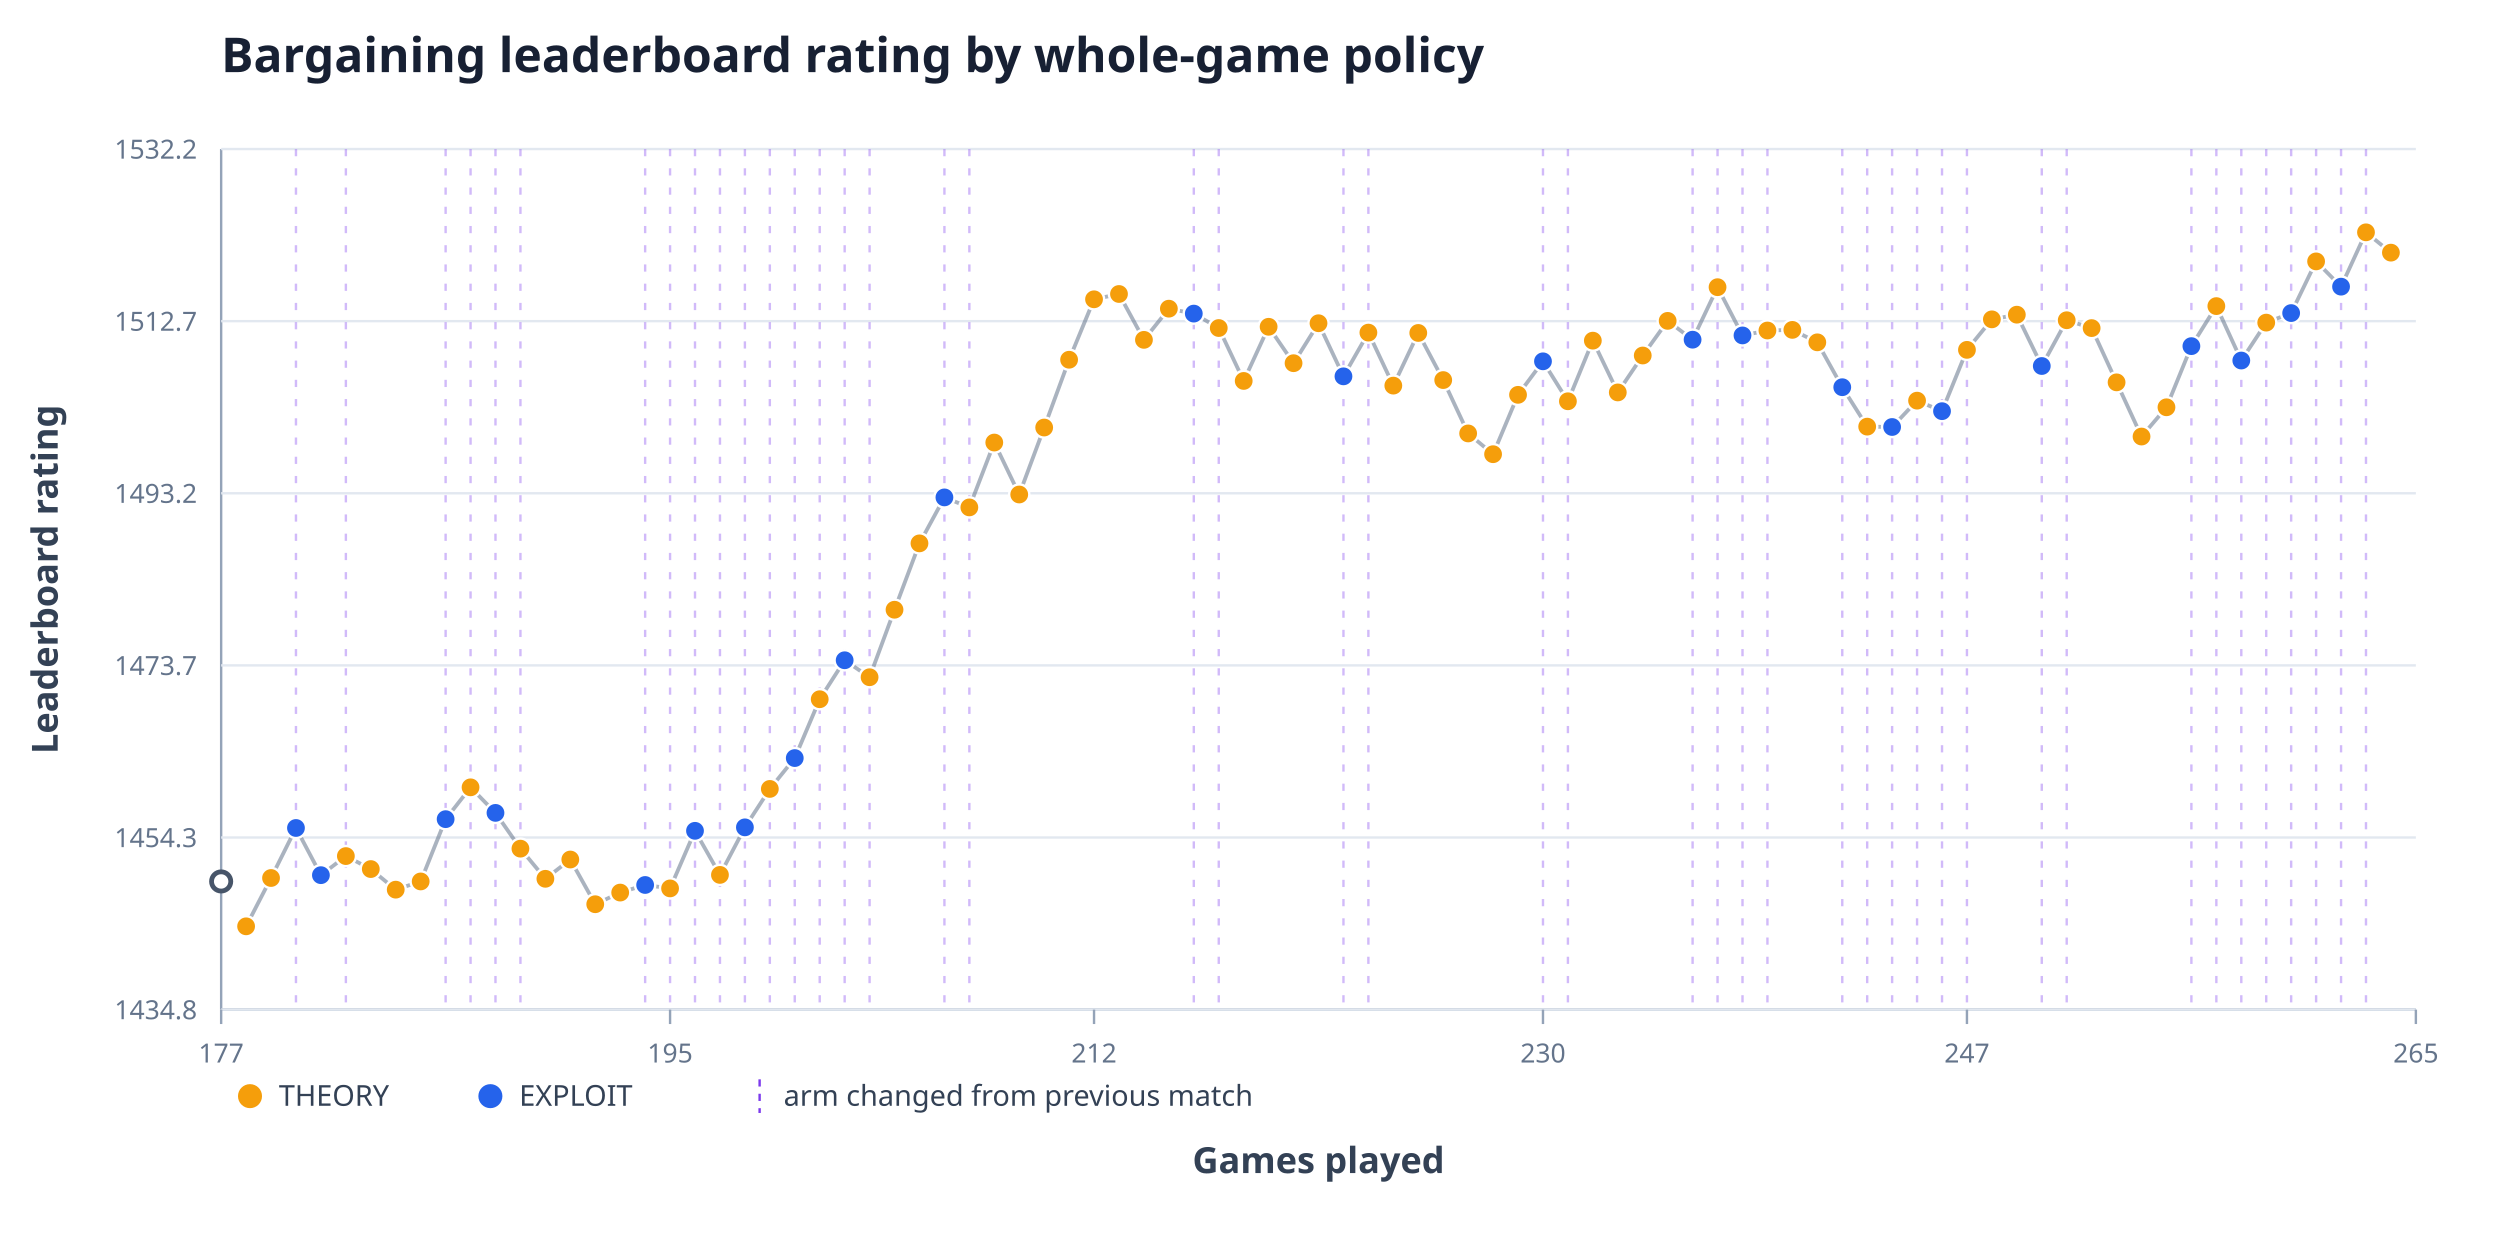
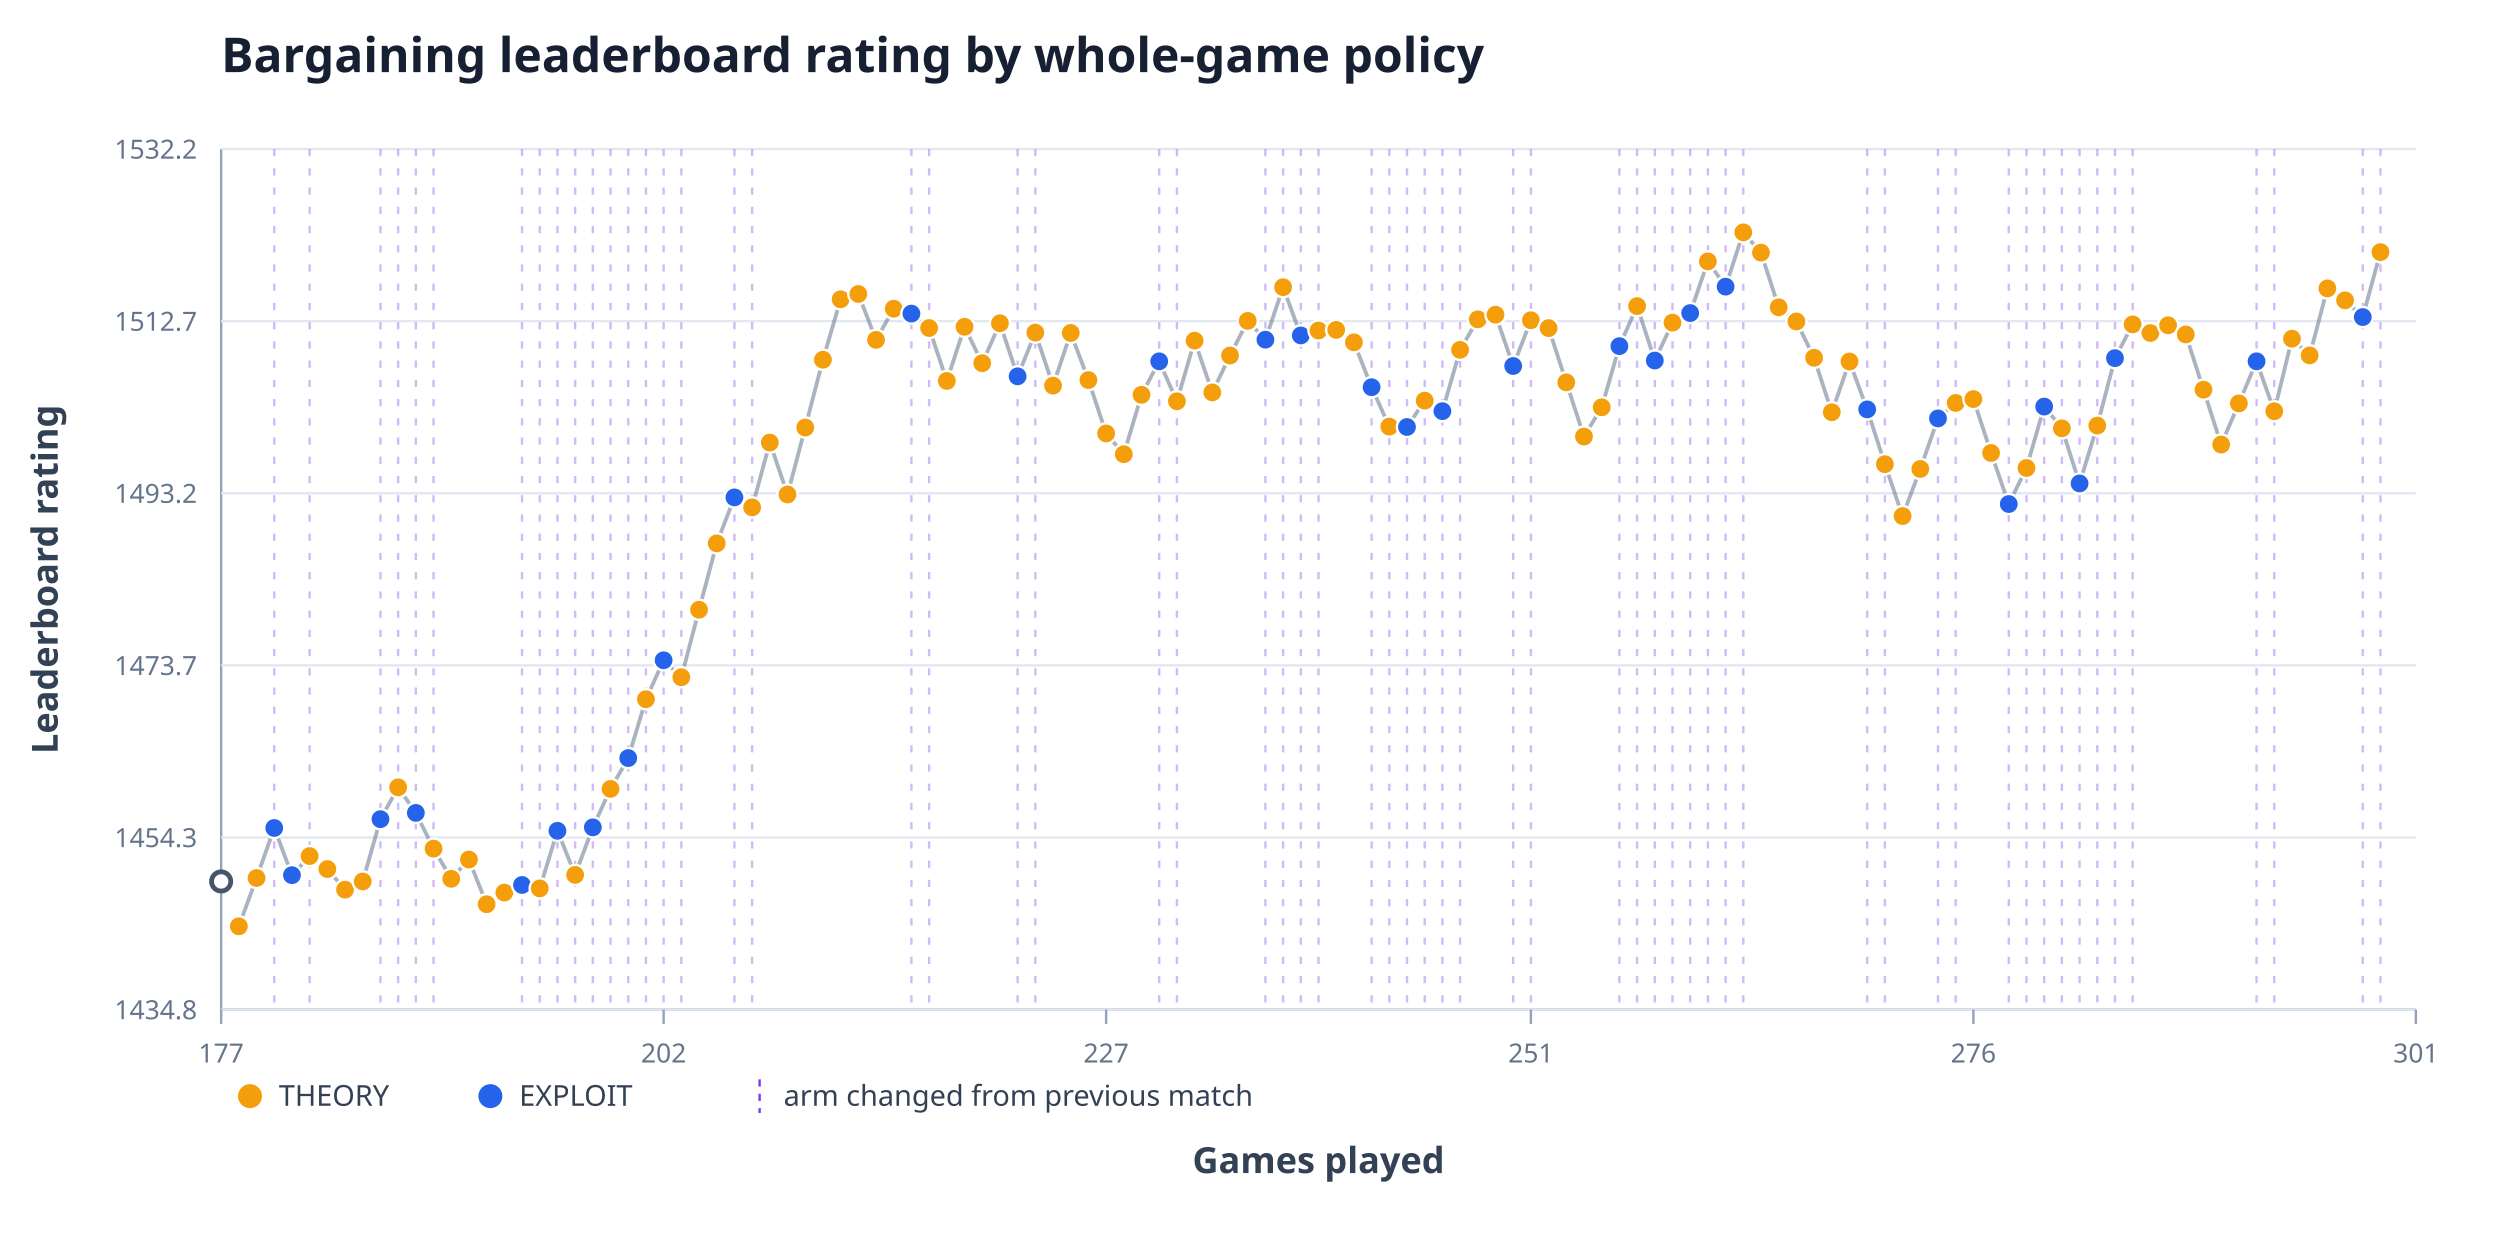
<svg xmlns="http://www.w3.org/2000/svg" width="1040" height="520" viewBox="0 0 1040 520" role="img">
  <rect width="1040" height="520" fill="white" />
  <text x="92.0" y="30" font-family="system-ui,sans-serif" font-size="20" font-weight="700" fill="#172033">Bargaining leaderboard rating by whole-game policy</text>
  <line x1="92.0" y1="420.0" x2="1005.0" y2="420.0" stroke="#94a3b8" />
  <line x1="92.0" y1="62.0" x2="92.0" y2="420.0" stroke="#94a3b8" />
  <text x="548.5" y="488" text-anchor="middle" font-family="system-ui,sans-serif" font-size="15" font-weight="650" fill="#334155">Games played</text>
  <text x="24" y="241.0" transform="rotate(-90 24 241.0)" text-anchor="middle" font-family="system-ui,sans-serif" font-size="15" font-weight="650" fill="#334155">Leaderboard rating</text>
  <line x1="92.0" y1="420.00" x2="1005.0" y2="420.00" stroke="#e2e8f0" />
  <text x="82.0" y="424.00" text-anchor="end" font-family="system-ui,sans-serif" font-size="11" fill="#64748b">1434.8</text>
  <line x1="92.0" y1="348.40" x2="1005.0" y2="348.40" stroke="#e2e8f0" />
  <text x="82.0" y="352.40" text-anchor="end" font-family="system-ui,sans-serif" font-size="11" fill="#64748b">1454.3</text>
  <line x1="92.0" y1="276.80" x2="1005.0" y2="276.80" stroke="#e2e8f0" />
  <text x="82.0" y="280.80" text-anchor="end" font-family="system-ui,sans-serif" font-size="11" fill="#64748b">1473.7</text>
  <line x1="92.0" y1="205.20" x2="1005.0" y2="205.20" stroke="#e2e8f0" />
  <text x="82.0" y="209.20" text-anchor="end" font-family="system-ui,sans-serif" font-size="11" fill="#64748b">1493.2</text>
  <line x1="92.0" y1="133.60" x2="1005.0" y2="133.60" stroke="#e2e8f0" />
  <text x="82.0" y="137.60" text-anchor="end" font-family="system-ui,sans-serif" font-size="11" fill="#64748b">1512.7</text>
  <line x1="92.0" y1="62.00" x2="1005.0" y2="62.00" stroke="#e2e8f0" />
  <text x="82.0" y="66.00" text-anchor="end" font-family="system-ui,sans-serif" font-size="11" fill="#64748b">1532.2</text>
  <line x1="92.00" y1="420.0" x2="92.00" y2="426.0" stroke="#94a3b8" />
  <text x="92.00" y="442.0" text-anchor="middle" font-family="system-ui,sans-serif" font-size="11" fill="#64748b">177</text>
-   <line x1="278.75" y1="420.0" x2="278.75" y2="426.0" stroke="#94a3b8" />
-   <text x="278.75" y="442.0" text-anchor="middle" font-family="system-ui,sans-serif" font-size="11" fill="#64748b">195</text>
-   <line x1="455.12" y1="420.0" x2="455.12" y2="426.0" stroke="#94a3b8" />
-   <text x="455.12" y="442.0" text-anchor="middle" font-family="system-ui,sans-serif" font-size="11" fill="#64748b">212</text>
-   <line x1="641.88" y1="420.0" x2="641.88" y2="426.0" stroke="#94a3b8" />
-   <text x="641.88" y="442.0" text-anchor="middle" font-family="system-ui,sans-serif" font-size="11" fill="#64748b">230</text>
-   <line x1="818.25" y1="420.0" x2="818.25" y2="426.0" stroke="#94a3b8" />
-   <text x="818.25" y="442.0" text-anchor="middle" font-family="system-ui,sans-serif" font-size="11" fill="#64748b">247</text>
+   <line x1="276.07" y1="420.0" x2="276.07" y2="426.0" stroke="#94a3b8" />
+   <text x="276.07" y="442.0" text-anchor="middle" font-family="system-ui,sans-serif" font-size="11" fill="#64748b">202</text>
+   <line x1="460.15" y1="420.0" x2="460.15" y2="426.0" stroke="#94a3b8" />
+   <text x="460.15" y="442.0" text-anchor="middle" font-family="system-ui,sans-serif" font-size="11" fill="#64748b">227</text>
+   <line x1="636.85" y1="420.0" x2="636.85" y2="426.0" stroke="#94a3b8" />
+   <text x="636.85" y="442.0" text-anchor="middle" font-family="system-ui,sans-serif" font-size="11" fill="#64748b">251</text>
+   <line x1="820.93" y1="420.0" x2="820.93" y2="426.0" stroke="#94a3b8" />
+   <text x="820.93" y="442.0" text-anchor="middle" font-family="system-ui,sans-serif" font-size="11" fill="#64748b">276</text>
  <line x1="1005.00" y1="420.0" x2="1005.00" y2="426.0" stroke="#94a3b8" />
-   <text x="1005.00" y="442.0" text-anchor="middle" font-family="system-ui,sans-serif" font-size="11" fill="#64748b">265</text>
+   <text x="1005.00" y="442.0" text-anchor="middle" font-family="system-ui,sans-serif" font-size="11" fill="#64748b">301</text>
  <circle cx="92.00" cy="366.68" r="4" fill="white" stroke="#475569" stroke-width="2" />
-   <polyline points="102.38,385.35 112.75,365.25 123.12,344.44 133.50,364.07 143.88,356.13 154.25,361.53 164.62,370.10 175.00,366.68 185.38,340.77 195.75,327.53 206.12,338.16 216.50,353.04 226.88,365.58 237.25,357.56 247.62,376.16 258.00,371.31 268.38,368.15 278.75,369.58 289.12,345.62 299.50,363.96 309.88,344.18 320.25,328.19 330.62,315.36 341.00,290.88 351.38,274.67 361.75,281.73 372.12,253.65 382.50,226.04 392.88,206.92 403.25,211.08 413.62,184.10 424.00,205.71 434.38,177.85 444.75,149.65 455.12,124.51 465.50,122.30 475.88,141.38 486.25,128.41 496.62,130.46 507.00,136.46 517.38,158.47 527.75,135.94 538.12,151.09 548.50,134.47 558.88,156.56 569.25,138.37 579.62,160.42 590.00,138.51 600.38,158.11 610.75,180.31 621.12,188.95 631.50,164.25 641.88,150.31 652.25,166.93 662.62,141.71 673.00,163.25 683.38,147.89 693.75,133.48 704.12,141.31 714.50,119.47 724.88,139.54 735.25,137.49 745.62,137.23 756.00,142.41 766.38,161.08 776.75,177.48 787.12,177.63 797.50,166.67 807.88,171.05 818.25,145.54 828.62,132.85 839.00,130.91 849.38,152.26 859.75,133.22 870.12,136.49 880.50,159.06 890.88,181.60 901.25,169.43 911.62,143.99 922.00,127.34 932.38,149.98 942.75,134.21 953.12,130.24 963.50,108.74 973.88,119.25 984.25,96.65 994.62,105.10" fill="none" stroke="#64748b" stroke-width="1.6" opacity="0.55" />
-   <circle cx="102.38" cy="385.35" r="4.2" fill="#f59e0b" stroke="white" stroke-width="1" />
-   <circle cx="112.75" cy="365.25" r="4.2" fill="#f59e0b" stroke="white" stroke-width="1" />
-   <line x1="123.12" y1="62.0" x2="123.12" y2="420.0" stroke="#7c3aed" stroke-width="1" stroke-dasharray="3,5" opacity="0.35" />
-   <circle cx="123.12" cy="344.44" r="4.2" fill="#2563eb" stroke="white" stroke-width="1" />
-   <circle cx="133.50" cy="364.07" r="4.2" fill="#2563eb" stroke="white" stroke-width="1" />
-   <line x1="143.88" y1="62.0" x2="143.88" y2="420.0" stroke="#7c3aed" stroke-width="1" stroke-dasharray="3,5" opacity="0.35" />
-   <circle cx="143.88" cy="356.13" r="4.2" fill="#f59e0b" stroke="white" stroke-width="1" />
-   <circle cx="154.25" cy="361.53" r="4.2" fill="#f59e0b" stroke="white" stroke-width="1" />
-   <circle cx="164.62" cy="370.10" r="4.2" fill="#f59e0b" stroke="white" stroke-width="1" />
-   <circle cx="175.00" cy="366.68" r="4.2" fill="#f59e0b" stroke="white" stroke-width="1" />
-   <line x1="185.38" y1="62.0" x2="185.38" y2="420.0" stroke="#7c3aed" stroke-width="1" stroke-dasharray="3,5" opacity="0.35" />
-   <circle cx="185.38" cy="340.77" r="4.2" fill="#2563eb" stroke="white" stroke-width="1" />
-   <line x1="195.75" y1="62.0" x2="195.75" y2="420.0" stroke="#7c3aed" stroke-width="1" stroke-dasharray="3,5" opacity="0.35" />
-   <circle cx="195.75" cy="327.53" r="4.2" fill="#f59e0b" stroke="white" stroke-width="1" />
-   <line x1="206.12" y1="62.0" x2="206.12" y2="420.0" stroke="#7c3aed" stroke-width="1" stroke-dasharray="3,5" opacity="0.35" />
-   <circle cx="206.12" cy="338.16" r="4.2" fill="#2563eb" stroke="white" stroke-width="1" />
-   <line x1="216.50" y1="62.0" x2="216.50" y2="420.0" stroke="#7c3aed" stroke-width="1" stroke-dasharray="3,5" opacity="0.35" />
-   <circle cx="216.50" cy="353.04" r="4.2" fill="#f59e0b" stroke="white" stroke-width="1" />
-   <circle cx="226.88" cy="365.58" r="4.2" fill="#f59e0b" stroke="white" stroke-width="1" />
-   <circle cx="237.25" cy="357.56" r="4.2" fill="#f59e0b" stroke="white" stroke-width="1" />
-   <circle cx="247.62" cy="376.16" r="4.2" fill="#f59e0b" stroke="white" stroke-width="1" />
-   <circle cx="258.00" cy="371.31" r="4.2" fill="#f59e0b" stroke="white" stroke-width="1" />
-   <line x1="268.38" y1="62.0" x2="268.38" y2="420.0" stroke="#7c3aed" stroke-width="1" stroke-dasharray="3,5" opacity="0.35" />
-   <circle cx="268.38" cy="368.15" r="4.2" fill="#2563eb" stroke="white" stroke-width="1" />
-   <line x1="278.75" y1="62.0" x2="278.75" y2="420.0" stroke="#7c3aed" stroke-width="1" stroke-dasharray="3,5" opacity="0.35" />
-   <circle cx="278.75" cy="369.58" r="4.2" fill="#f59e0b" stroke="white" stroke-width="1" />
-   <line x1="289.12" y1="62.0" x2="289.12" y2="420.0" stroke="#7c3aed" stroke-width="1" stroke-dasharray="3,5" opacity="0.35" />
-   <circle cx="289.12" cy="345.62" r="4.2" fill="#2563eb" stroke="white" stroke-width="1" />
-   <line x1="299.50" y1="62.0" x2="299.50" y2="420.0" stroke="#7c3aed" stroke-width="1" stroke-dasharray="3,5" opacity="0.35" />
-   <circle cx="299.50" cy="363.96" r="4.2" fill="#f59e0b" stroke="white" stroke-width="1" />
-   <line x1="309.88" y1="62.0" x2="309.88" y2="420.0" stroke="#7c3aed" stroke-width="1" stroke-dasharray="3,5" opacity="0.35" />
-   <circle cx="309.88" cy="344.18" r="4.2" fill="#2563eb" stroke="white" stroke-width="1" />
-   <line x1="320.25" y1="62.0" x2="320.25" y2="420.0" stroke="#7c3aed" stroke-width="1" stroke-dasharray="3,5" opacity="0.35" />
-   <circle cx="320.25" cy="328.19" r="4.2" fill="#f59e0b" stroke="white" stroke-width="1" />
-   <line x1="330.62" y1="62.0" x2="330.62" y2="420.0" stroke="#7c3aed" stroke-width="1" stroke-dasharray="3,5" opacity="0.35" />
-   <circle cx="330.62" cy="315.36" r="4.2" fill="#2563eb" stroke="white" stroke-width="1" />
-   <line x1="341.00" y1="62.0" x2="341.00" y2="420.0" stroke="#7c3aed" stroke-width="1" stroke-dasharray="3,5" opacity="0.35" />
-   <circle cx="341.00" cy="290.88" r="4.2" fill="#f59e0b" stroke="white" stroke-width="1" />
-   <line x1="351.38" y1="62.0" x2="351.38" y2="420.0" stroke="#7c3aed" stroke-width="1" stroke-dasharray="3,5" opacity="0.35" />
-   <circle cx="351.38" cy="274.67" r="4.2" fill="#2563eb" stroke="white" stroke-width="1" />
-   <line x1="361.75" y1="62.0" x2="361.75" y2="420.0" stroke="#7c3aed" stroke-width="1" stroke-dasharray="3,5" opacity="0.35" />
-   <circle cx="361.75" cy="281.73" r="4.2" fill="#f59e0b" stroke="white" stroke-width="1" />
-   <circle cx="372.12" cy="253.65" r="4.2" fill="#f59e0b" stroke="white" stroke-width="1" />
-   <circle cx="382.50" cy="226.04" r="4.2" fill="#f59e0b" stroke="white" stroke-width="1" />
-   <line x1="392.88" y1="62.0" x2="392.88" y2="420.0" stroke="#7c3aed" stroke-width="1" stroke-dasharray="3,5" opacity="0.35" />
-   <circle cx="392.88" cy="206.92" r="4.2" fill="#2563eb" stroke="white" stroke-width="1" />
-   <line x1="403.25" y1="62.0" x2="403.25" y2="420.0" stroke="#7c3aed" stroke-width="1" stroke-dasharray="3,5" opacity="0.35" />
-   <circle cx="403.25" cy="211.08" r="4.2" fill="#f59e0b" stroke="white" stroke-width="1" />
-   <circle cx="413.62" cy="184.10" r="4.2" fill="#f59e0b" stroke="white" stroke-width="1" />
-   <circle cx="424.00" cy="205.71" r="4.2" fill="#f59e0b" stroke="white" stroke-width="1" />
-   <circle cx="434.38" cy="177.85" r="4.2" fill="#f59e0b" stroke="white" stroke-width="1" />
-   <circle cx="444.75" cy="149.65" r="4.2" fill="#f59e0b" stroke="white" stroke-width="1" />
-   <circle cx="455.12" cy="124.51" r="4.2" fill="#f59e0b" stroke="white" stroke-width="1" />
-   <circle cx="465.50" cy="122.30" r="4.2" fill="#f59e0b" stroke="white" stroke-width="1" />
-   <circle cx="475.88" cy="141.38" r="4.2" fill="#f59e0b" stroke="white" stroke-width="1" />
-   <circle cx="486.25" cy="128.41" r="4.2" fill="#f59e0b" stroke="white" stroke-width="1" />
-   <line x1="496.62" y1="62.0" x2="496.62" y2="420.0" stroke="#7c3aed" stroke-width="1" stroke-dasharray="3,5" opacity="0.35" />
-   <circle cx="496.62" cy="130.46" r="4.2" fill="#2563eb" stroke="white" stroke-width="1" />
-   <line x1="507.00" y1="62.0" x2="507.00" y2="420.0" stroke="#7c3aed" stroke-width="1" stroke-dasharray="3,5" opacity="0.35" />
-   <circle cx="507.00" cy="136.46" r="4.2" fill="#f59e0b" stroke="white" stroke-width="1" />
-   <circle cx="517.38" cy="158.47" r="4.2" fill="#f59e0b" stroke="white" stroke-width="1" />
-   <circle cx="527.75" cy="135.94" r="4.2" fill="#f59e0b" stroke="white" stroke-width="1" />
-   <circle cx="538.12" cy="151.09" r="4.2" fill="#f59e0b" stroke="white" stroke-width="1" />
-   <circle cx="548.50" cy="134.47" r="4.2" fill="#f59e0b" stroke="white" stroke-width="1" />
-   <line x1="558.88" y1="62.0" x2="558.88" y2="420.0" stroke="#7c3aed" stroke-width="1" stroke-dasharray="3,5" opacity="0.35" />
-   <circle cx="558.88" cy="156.56" r="4.2" fill="#2563eb" stroke="white" stroke-width="1" />
-   <line x1="569.25" y1="62.0" x2="569.25" y2="420.0" stroke="#7c3aed" stroke-width="1" stroke-dasharray="3,5" opacity="0.35" />
-   <circle cx="569.25" cy="138.37" r="4.2" fill="#f59e0b" stroke="white" stroke-width="1" />
-   <circle cx="579.62" cy="160.42" r="4.2" fill="#f59e0b" stroke="white" stroke-width="1" />
-   <circle cx="590.00" cy="138.51" r="4.2" fill="#f59e0b" stroke="white" stroke-width="1" />
-   <circle cx="600.38" cy="158.11" r="4.2" fill="#f59e0b" stroke="white" stroke-width="1" />
-   <circle cx="610.75" cy="180.31" r="4.2" fill="#f59e0b" stroke="white" stroke-width="1" />
-   <circle cx="621.12" cy="188.95" r="4.2" fill="#f59e0b" stroke="white" stroke-width="1" />
-   <circle cx="631.50" cy="164.25" r="4.2" fill="#f59e0b" stroke="white" stroke-width="1" />
-   <line x1="641.88" y1="62.0" x2="641.88" y2="420.0" stroke="#7c3aed" stroke-width="1" stroke-dasharray="3,5" opacity="0.35" />
-   <circle cx="641.88" cy="150.31" r="4.2" fill="#2563eb" stroke="white" stroke-width="1" />
-   <line x1="652.25" y1="62.0" x2="652.25" y2="420.0" stroke="#7c3aed" stroke-width="1" stroke-dasharray="3,5" opacity="0.35" />
-   <circle cx="652.25" cy="166.93" r="4.2" fill="#f59e0b" stroke="white" stroke-width="1" />
-   <circle cx="662.62" cy="141.71" r="4.2" fill="#f59e0b" stroke="white" stroke-width="1" />
-   <circle cx="673.00" cy="163.25" r="4.2" fill="#f59e0b" stroke="white" stroke-width="1" />
-   <circle cx="683.38" cy="147.89" r="4.2" fill="#f59e0b" stroke="white" stroke-width="1" />
-   <circle cx="693.75" cy="133.48" r="4.2" fill="#f59e0b" stroke="white" stroke-width="1" />
-   <line x1="704.12" y1="62.0" x2="704.12" y2="420.0" stroke="#7c3aed" stroke-width="1" stroke-dasharray="3,5" opacity="0.35" />
-   <circle cx="704.12" cy="141.31" r="4.2" fill="#2563eb" stroke="white" stroke-width="1" />
-   <line x1="714.50" y1="62.0" x2="714.50" y2="420.0" stroke="#7c3aed" stroke-width="1" stroke-dasharray="3,5" opacity="0.35" />
-   <circle cx="714.50" cy="119.47" r="4.2" fill="#f59e0b" stroke="white" stroke-width="1" />
-   <line x1="724.88" y1="62.0" x2="724.88" y2="420.0" stroke="#7c3aed" stroke-width="1" stroke-dasharray="3,5" opacity="0.35" />
-   <circle cx="724.88" cy="139.54" r="4.2" fill="#2563eb" stroke="white" stroke-width="1" />
-   <line x1="735.25" y1="62.0" x2="735.25" y2="420.0" stroke="#7c3aed" stroke-width="1" stroke-dasharray="3,5" opacity="0.35" />
-   <circle cx="735.25" cy="137.49" r="4.2" fill="#f59e0b" stroke="white" stroke-width="1" />
-   <circle cx="745.62" cy="137.23" r="4.2" fill="#f59e0b" stroke="white" stroke-width="1" />
-   <circle cx="756.00" cy="142.41" r="4.2" fill="#f59e0b" stroke="white" stroke-width="1" />
-   <line x1="766.38" y1="62.0" x2="766.38" y2="420.0" stroke="#7c3aed" stroke-width="1" stroke-dasharray="3,5" opacity="0.35" />
-   <circle cx="766.38" cy="161.08" r="4.2" fill="#2563eb" stroke="white" stroke-width="1" />
+   <polyline points="99.36,385.35 106.73,365.25 114.09,344.44 121.45,364.07 128.81,356.13 136.18,361.53 143.54,370.10 150.90,366.68 158.27,340.77 165.63,327.53 172.99,338.16 180.35,353.04 187.72,365.58 195.08,357.56 202.44,376.16 209.81,371.31 217.17,368.15 224.53,369.58 231.90,345.62 239.26,363.96 246.62,344.18 253.98,328.19 261.35,315.36 268.71,290.88 276.07,274.67 283.44,281.73 290.80,253.65 298.16,226.04 305.52,206.92 312.89,211.08 320.25,184.10 327.61,205.71 334.98,177.85 342.34,149.65 349.70,124.51 357.06,122.30 364.43,141.38 371.79,128.41 379.15,130.46 386.52,136.46 393.88,158.47 401.24,135.94 408.60,151.09 415.97,134.47 423.33,156.56 430.69,138.37 438.06,160.42 445.42,138.51 452.78,158.11 460.15,180.31 467.51,188.95 474.87,164.25 482.23,150.31 489.60,166.93 496.96,141.71 504.32,163.25 511.69,147.89 519.05,133.48 526.41,141.31 533.77,119.47 541.14,139.54 548.50,137.49 555.86,137.23 563.23,142.41 570.59,161.08 577.95,177.48 585.31,177.63 592.68,166.67 600.04,171.05 607.40,145.54 614.77,132.85 622.13,130.91 629.49,152.26 636.85,133.22 644.22,136.49 651.58,159.06 658.94,181.60 666.31,169.43 673.67,143.99 681.03,127.34 688.40,149.98 695.76,134.21 703.12,130.24 710.48,108.74 717.85,119.25 725.21,96.65 732.57,105.10 739.94,127.85 747.30,133.74 754.66,148.84 762.02,171.49 769.39,150.39 776.75,170.31 784.11,193.10 791.48,214.68 798.84,195.09 806.20,174.06 813.56,167.63 820.93,166.01 828.29,188.43 835.65,209.68 843.02,194.68 850.38,169.14 857.74,178.18 865.10,201.12 872.47,177.04 879.83,148.99 887.19,134.95 894.56,138.55 901.92,135.32 909.28,139.14 916.65,162.11 924.01,184.94 931.37,167.81 938.73,150.31 946.10,171.08 953.46,140.90 960.82,147.85 968.19,119.99 975.55,124.95 982.91,131.90 990.27,104.88" fill="none" stroke="#64748b" stroke-width="1.6" opacity="0.55" />
+   <circle cx="99.36" cy="385.35" r="4.2" fill="#f59e0b" stroke="white" stroke-width="1" />
+   <circle cx="106.73" cy="365.25" r="4.2" fill="#f59e0b" stroke="white" stroke-width="1" />
+   <line x1="114.09" y1="62.0" x2="114.09" y2="420.0" stroke="#7c3aed" stroke-width="1" stroke-dasharray="3,5" opacity="0.35" />
+   <circle cx="114.09" cy="344.44" r="4.2" fill="#2563eb" stroke="white" stroke-width="1" />
+   <circle cx="121.45" cy="364.07" r="4.2" fill="#2563eb" stroke="white" stroke-width="1" />
+   <line x1="128.81" y1="62.0" x2="128.81" y2="420.0" stroke="#7c3aed" stroke-width="1" stroke-dasharray="3,5" opacity="0.35" />
+   <circle cx="128.81" cy="356.13" r="4.2" fill="#f59e0b" stroke="white" stroke-width="1" />
+   <circle cx="136.18" cy="361.53" r="4.2" fill="#f59e0b" stroke="white" stroke-width="1" />
+   <circle cx="143.54" cy="370.10" r="4.2" fill="#f59e0b" stroke="white" stroke-width="1" />
+   <circle cx="150.90" cy="366.68" r="4.2" fill="#f59e0b" stroke="white" stroke-width="1" />
+   <line x1="158.27" y1="62.0" x2="158.27" y2="420.0" stroke="#7c3aed" stroke-width="1" stroke-dasharray="3,5" opacity="0.35" />
+   <circle cx="158.27" cy="340.77" r="4.2" fill="#2563eb" stroke="white" stroke-width="1" />
+   <line x1="165.63" y1="62.0" x2="165.63" y2="420.0" stroke="#7c3aed" stroke-width="1" stroke-dasharray="3,5" opacity="0.35" />
+   <circle cx="165.63" cy="327.53" r="4.2" fill="#f59e0b" stroke="white" stroke-width="1" />
+   <line x1="172.99" y1="62.0" x2="172.99" y2="420.0" stroke="#7c3aed" stroke-width="1" stroke-dasharray="3,5" opacity="0.35" />
+   <circle cx="172.99" cy="338.16" r="4.2" fill="#2563eb" stroke="white" stroke-width="1" />
+   <line x1="180.35" y1="62.0" x2="180.35" y2="420.0" stroke="#7c3aed" stroke-width="1" stroke-dasharray="3,5" opacity="0.35" />
+   <circle cx="180.35" cy="353.04" r="4.2" fill="#f59e0b" stroke="white" stroke-width="1" />
+   <circle cx="187.72" cy="365.58" r="4.2" fill="#f59e0b" stroke="white" stroke-width="1" />
+   <circle cx="195.08" cy="357.56" r="4.2" fill="#f59e0b" stroke="white" stroke-width="1" />
+   <circle cx="202.44" cy="376.16" r="4.2" fill="#f59e0b" stroke="white" stroke-width="1" />
+   <circle cx="209.81" cy="371.31" r="4.2" fill="#f59e0b" stroke="white" stroke-width="1" />
+   <line x1="217.17" y1="62.0" x2="217.17" y2="420.0" stroke="#7c3aed" stroke-width="1" stroke-dasharray="3,5" opacity="0.35" />
+   <circle cx="217.17" cy="368.15" r="4.2" fill="#2563eb" stroke="white" stroke-width="1" />
+   <line x1="224.53" y1="62.0" x2="224.53" y2="420.0" stroke="#7c3aed" stroke-width="1" stroke-dasharray="3,5" opacity="0.35" />
+   <circle cx="224.53" cy="369.58" r="4.2" fill="#f59e0b" stroke="white" stroke-width="1" />
+   <line x1="231.90" y1="62.0" x2="231.90" y2="420.0" stroke="#7c3aed" stroke-width="1" stroke-dasharray="3,5" opacity="0.35" />
+   <circle cx="231.90" cy="345.62" r="4.2" fill="#2563eb" stroke="white" stroke-width="1" />
+   <line x1="239.26" y1="62.0" x2="239.26" y2="420.0" stroke="#7c3aed" stroke-width="1" stroke-dasharray="3,5" opacity="0.35" />
+   <circle cx="239.26" cy="363.96" r="4.2" fill="#f59e0b" stroke="white" stroke-width="1" />
+   <line x1="246.62" y1="62.0" x2="246.62" y2="420.0" stroke="#7c3aed" stroke-width="1" stroke-dasharray="3,5" opacity="0.35" />
+   <circle cx="246.62" cy="344.18" r="4.2" fill="#2563eb" stroke="white" stroke-width="1" />
+   <line x1="253.98" y1="62.0" x2="253.98" y2="420.0" stroke="#7c3aed" stroke-width="1" stroke-dasharray="3,5" opacity="0.35" />
+   <circle cx="253.98" cy="328.19" r="4.2" fill="#f59e0b" stroke="white" stroke-width="1" />
+   <line x1="261.35" y1="62.0" x2="261.35" y2="420.0" stroke="#7c3aed" stroke-width="1" stroke-dasharray="3,5" opacity="0.35" />
+   <circle cx="261.35" cy="315.36" r="4.2" fill="#2563eb" stroke="white" stroke-width="1" />
+   <line x1="268.71" y1="62.0" x2="268.71" y2="420.0" stroke="#7c3aed" stroke-width="1" stroke-dasharray="3,5" opacity="0.35" />
+   <circle cx="268.71" cy="290.88" r="4.2" fill="#f59e0b" stroke="white" stroke-width="1" />
+   <line x1="276.07" y1="62.0" x2="276.07" y2="420.0" stroke="#7c3aed" stroke-width="1" stroke-dasharray="3,5" opacity="0.35" />
+   <circle cx="276.07" cy="274.67" r="4.2" fill="#2563eb" stroke="white" stroke-width="1" />
+   <line x1="283.44" y1="62.0" x2="283.44" y2="420.0" stroke="#7c3aed" stroke-width="1" stroke-dasharray="3,5" opacity="0.35" />
+   <circle cx="283.44" cy="281.73" r="4.2" fill="#f59e0b" stroke="white" stroke-width="1" />
+   <circle cx="290.80" cy="253.65" r="4.2" fill="#f59e0b" stroke="white" stroke-width="1" />
+   <circle cx="298.16" cy="226.04" r="4.2" fill="#f59e0b" stroke="white" stroke-width="1" />
+   <line x1="305.52" y1="62.0" x2="305.52" y2="420.0" stroke="#7c3aed" stroke-width="1" stroke-dasharray="3,5" opacity="0.35" />
+   <circle cx="305.52" cy="206.92" r="4.2" fill="#2563eb" stroke="white" stroke-width="1" />
+   <line x1="312.89" y1="62.0" x2="312.89" y2="420.0" stroke="#7c3aed" stroke-width="1" stroke-dasharray="3,5" opacity="0.35" />
+   <circle cx="312.89" cy="211.08" r="4.2" fill="#f59e0b" stroke="white" stroke-width="1" />
+   <circle cx="320.25" cy="184.10" r="4.2" fill="#f59e0b" stroke="white" stroke-width="1" />
+   <circle cx="327.61" cy="205.71" r="4.2" fill="#f59e0b" stroke="white" stroke-width="1" />
+   <circle cx="334.98" cy="177.85" r="4.2" fill="#f59e0b" stroke="white" stroke-width="1" />
+   <circle cx="342.34" cy="149.65" r="4.2" fill="#f59e0b" stroke="white" stroke-width="1" />
+   <circle cx="349.70" cy="124.51" r="4.2" fill="#f59e0b" stroke="white" stroke-width="1" />
+   <circle cx="357.06" cy="122.30" r="4.2" fill="#f59e0b" stroke="white" stroke-width="1" />
+   <circle cx="364.43" cy="141.38" r="4.2" fill="#f59e0b" stroke="white" stroke-width="1" />
+   <circle cx="371.79" cy="128.41" r="4.2" fill="#f59e0b" stroke="white" stroke-width="1" />
+   <line x1="379.15" y1="62.0" x2="379.15" y2="420.0" stroke="#7c3aed" stroke-width="1" stroke-dasharray="3,5" opacity="0.35" />
+   <circle cx="379.15" cy="130.46" r="4.2" fill="#2563eb" stroke="white" stroke-width="1" />
+   <line x1="386.52" y1="62.0" x2="386.52" y2="420.0" stroke="#7c3aed" stroke-width="1" stroke-dasharray="3,5" opacity="0.35" />
+   <circle cx="386.52" cy="136.46" r="4.2" fill="#f59e0b" stroke="white" stroke-width="1" />
+   <circle cx="393.88" cy="158.47" r="4.2" fill="#f59e0b" stroke="white" stroke-width="1" />
+   <circle cx="401.24" cy="135.94" r="4.2" fill="#f59e0b" stroke="white" stroke-width="1" />
+   <circle cx="408.60" cy="151.09" r="4.2" fill="#f59e0b" stroke="white" stroke-width="1" />
+   <circle cx="415.97" cy="134.47" r="4.2" fill="#f59e0b" stroke="white" stroke-width="1" />
+   <line x1="423.33" y1="62.0" x2="423.33" y2="420.0" stroke="#7c3aed" stroke-width="1" stroke-dasharray="3,5" opacity="0.35" />
+   <circle cx="423.33" cy="156.56" r="4.2" fill="#2563eb" stroke="white" stroke-width="1" />
+   <line x1="430.69" y1="62.0" x2="430.69" y2="420.0" stroke="#7c3aed" stroke-width="1" stroke-dasharray="3,5" opacity="0.35" />
+   <circle cx="430.69" cy="138.37" r="4.2" fill="#f59e0b" stroke="white" stroke-width="1" />
+   <circle cx="438.06" cy="160.42" r="4.2" fill="#f59e0b" stroke="white" stroke-width="1" />
+   <circle cx="445.42" cy="138.51" r="4.2" fill="#f59e0b" stroke="white" stroke-width="1" />
+   <circle cx="452.78" cy="158.11" r="4.2" fill="#f59e0b" stroke="white" stroke-width="1" />
+   <circle cx="460.15" cy="180.31" r="4.2" fill="#f59e0b" stroke="white" stroke-width="1" />
+   <circle cx="467.51" cy="188.95" r="4.2" fill="#f59e0b" stroke="white" stroke-width="1" />
+   <circle cx="474.87" cy="164.25" r="4.2" fill="#f59e0b" stroke="white" stroke-width="1" />
+   <line x1="482.23" y1="62.0" x2="482.23" y2="420.0" stroke="#7c3aed" stroke-width="1" stroke-dasharray="3,5" opacity="0.35" />
+   <circle cx="482.23" cy="150.31" r="4.2" fill="#2563eb" stroke="white" stroke-width="1" />
+   <line x1="489.60" y1="62.0" x2="489.60" y2="420.0" stroke="#7c3aed" stroke-width="1" stroke-dasharray="3,5" opacity="0.35" />
+   <circle cx="489.60" cy="166.93" r="4.2" fill="#f59e0b" stroke="white" stroke-width="1" />
+   <circle cx="496.96" cy="141.71" r="4.2" fill="#f59e0b" stroke="white" stroke-width="1" />
+   <circle cx="504.32" cy="163.25" r="4.2" fill="#f59e0b" stroke="white" stroke-width="1" />
+   <circle cx="511.69" cy="147.89" r="4.2" fill="#f59e0b" stroke="white" stroke-width="1" />
+   <circle cx="519.05" cy="133.48" r="4.2" fill="#f59e0b" stroke="white" stroke-width="1" />
+   <line x1="526.41" y1="62.0" x2="526.41" y2="420.0" stroke="#7c3aed" stroke-width="1" stroke-dasharray="3,5" opacity="0.35" />
+   <circle cx="526.41" cy="141.31" r="4.2" fill="#2563eb" stroke="white" stroke-width="1" />
+   <line x1="533.77" y1="62.0" x2="533.77" y2="420.0" stroke="#7c3aed" stroke-width="1" stroke-dasharray="3,5" opacity="0.35" />
+   <circle cx="533.77" cy="119.47" r="4.2" fill="#f59e0b" stroke="white" stroke-width="1" />
+   <line x1="541.14" y1="62.0" x2="541.14" y2="420.0" stroke="#7c3aed" stroke-width="1" stroke-dasharray="3,5" opacity="0.35" />
+   <circle cx="541.14" cy="139.54" r="4.2" fill="#2563eb" stroke="white" stroke-width="1" />
+   <line x1="548.50" y1="62.0" x2="548.50" y2="420.0" stroke="#7c3aed" stroke-width="1" stroke-dasharray="3,5" opacity="0.35" />
+   <circle cx="548.50" cy="137.49" r="4.2" fill="#f59e0b" stroke="white" stroke-width="1" />
+   <circle cx="555.86" cy="137.23" r="4.2" fill="#f59e0b" stroke="white" stroke-width="1" />
+   <circle cx="563.23" cy="142.41" r="4.2" fill="#f59e0b" stroke="white" stroke-width="1" />
+   <line x1="570.59" y1="62.0" x2="570.59" y2="420.0" stroke="#7c3aed" stroke-width="1" stroke-dasharray="3,5" opacity="0.35" />
+   <circle cx="570.59" cy="161.08" r="4.2" fill="#2563eb" stroke="white" stroke-width="1" />
+   <line x1="577.95" y1="62.0" x2="577.95" y2="420.0" stroke="#7c3aed" stroke-width="1" stroke-dasharray="3,5" opacity="0.35" />
+   <circle cx="577.95" cy="177.48" r="4.2" fill="#f59e0b" stroke="white" stroke-width="1" />
+   <line x1="585.31" y1="62.0" x2="585.31" y2="420.0" stroke="#7c3aed" stroke-width="1" stroke-dasharray="3,5" opacity="0.35" />
+   <circle cx="585.31" cy="177.63" r="4.2" fill="#2563eb" stroke="white" stroke-width="1" />
+   <line x1="592.68" y1="62.0" x2="592.68" y2="420.0" stroke="#7c3aed" stroke-width="1" stroke-dasharray="3,5" opacity="0.35" />
+   <circle cx="592.68" cy="166.67" r="4.2" fill="#f59e0b" stroke="white" stroke-width="1" />
+   <line x1="600.04" y1="62.0" x2="600.04" y2="420.0" stroke="#7c3aed" stroke-width="1" stroke-dasharray="3,5" opacity="0.35" />
+   <circle cx="600.04" cy="171.05" r="4.2" fill="#2563eb" stroke="white" stroke-width="1" />
+   <line x1="607.40" y1="62.0" x2="607.40" y2="420.0" stroke="#7c3aed" stroke-width="1" stroke-dasharray="3,5" opacity="0.35" />
+   <circle cx="607.40" cy="145.54" r="4.2" fill="#f59e0b" stroke="white" stroke-width="1" />
+   <circle cx="614.77" cy="132.85" r="4.2" fill="#f59e0b" stroke="white" stroke-width="1" />
+   <circle cx="622.13" cy="130.91" r="4.2" fill="#f59e0b" stroke="white" stroke-width="1" />
+   <line x1="629.49" y1="62.0" x2="629.49" y2="420.0" stroke="#7c3aed" stroke-width="1" stroke-dasharray="3,5" opacity="0.35" />
+   <circle cx="629.49" cy="152.26" r="4.2" fill="#2563eb" stroke="white" stroke-width="1" />
+   <line x1="636.85" y1="62.0" x2="636.85" y2="420.0" stroke="#7c3aed" stroke-width="1" stroke-dasharray="3,5" opacity="0.35" />
+   <circle cx="636.85" cy="133.22" r="4.2" fill="#f59e0b" stroke="white" stroke-width="1" />
+   <circle cx="644.22" cy="136.49" r="4.2" fill="#f59e0b" stroke="white" stroke-width="1" />
+   <circle cx="651.58" cy="159.06" r="4.2" fill="#f59e0b" stroke="white" stroke-width="1" />
+   <circle cx="658.94" cy="181.60" r="4.2" fill="#f59e0b" stroke="white" stroke-width="1" />
+   <circle cx="666.31" cy="169.43" r="4.2" fill="#f59e0b" stroke="white" stroke-width="1" />
+   <line x1="673.67" y1="62.0" x2="673.67" y2="420.0" stroke="#7c3aed" stroke-width="1" stroke-dasharray="3,5" opacity="0.35" />
+   <circle cx="673.67" cy="143.99" r="4.2" fill="#2563eb" stroke="white" stroke-width="1" />
+   <line x1="681.03" y1="62.0" x2="681.03" y2="420.0" stroke="#7c3aed" stroke-width="1" stroke-dasharray="3,5" opacity="0.35" />
+   <circle cx="681.03" cy="127.34" r="4.2" fill="#f59e0b" stroke="white" stroke-width="1" />
+   <line x1="688.40" y1="62.0" x2="688.40" y2="420.0" stroke="#7c3aed" stroke-width="1" stroke-dasharray="3,5" opacity="0.35" />
+   <circle cx="688.40" cy="149.98" r="4.2" fill="#2563eb" stroke="white" stroke-width="1" />
+   <line x1="695.76" y1="62.0" x2="695.76" y2="420.0" stroke="#7c3aed" stroke-width="1" stroke-dasharray="3,5" opacity="0.35" />
+   <circle cx="695.76" cy="134.21" r="4.2" fill="#f59e0b" stroke="white" stroke-width="1" />
+   <line x1="703.12" y1="62.0" x2="703.12" y2="420.0" stroke="#7c3aed" stroke-width="1" stroke-dasharray="3,5" opacity="0.35" />
+   <circle cx="703.12" cy="130.24" r="4.2" fill="#2563eb" stroke="white" stroke-width="1" />
+   <line x1="710.48" y1="62.0" x2="710.48" y2="420.0" stroke="#7c3aed" stroke-width="1" stroke-dasharray="3,5" opacity="0.35" />
+   <circle cx="710.48" cy="108.74" r="4.2" fill="#f59e0b" stroke="white" stroke-width="1" />
+   <line x1="717.85" y1="62.0" x2="717.85" y2="420.0" stroke="#7c3aed" stroke-width="1" stroke-dasharray="3,5" opacity="0.35" />
+   <circle cx="717.85" cy="119.25" r="4.2" fill="#2563eb" stroke="white" stroke-width="1" />
+   <line x1="725.21" y1="62.0" x2="725.21" y2="420.0" stroke="#7c3aed" stroke-width="1" stroke-dasharray="3,5" opacity="0.35" />
+   <circle cx="725.21" cy="96.65" r="4.2" fill="#f59e0b" stroke="white" stroke-width="1" />
+   <circle cx="732.57" cy="105.10" r="4.2" fill="#f59e0b" stroke="white" stroke-width="1" />
+   <circle cx="739.94" cy="127.85" r="4.2" fill="#f59e0b" stroke="white" stroke-width="1" />
+   <circle cx="747.30" cy="133.74" r="4.2" fill="#f59e0b" stroke="white" stroke-width="1" />
+   <circle cx="754.66" cy="148.84" r="4.2" fill="#f59e0b" stroke="white" stroke-width="1" />
+   <circle cx="762.02" cy="171.49" r="4.2" fill="#f59e0b" stroke="white" stroke-width="1" />
+   <circle cx="769.39" cy="150.39" r="4.2" fill="#f59e0b" stroke="white" stroke-width="1" />
  <line x1="776.75" y1="62.0" x2="776.75" y2="420.0" stroke="#7c3aed" stroke-width="1" stroke-dasharray="3,5" opacity="0.35" />
-   <circle cx="776.75" cy="177.48" r="4.2" fill="#f59e0b" stroke="white" stroke-width="1" />
-   <line x1="787.12" y1="62.0" x2="787.12" y2="420.0" stroke="#7c3aed" stroke-width="1" stroke-dasharray="3,5" opacity="0.35" />
-   <circle cx="787.12" cy="177.63" r="4.2" fill="#2563eb" stroke="white" stroke-width="1" />
-   <line x1="797.50" y1="62.0" x2="797.50" y2="420.0" stroke="#7c3aed" stroke-width="1" stroke-dasharray="3,5" opacity="0.35" />
-   <circle cx="797.50" cy="166.67" r="4.2" fill="#f59e0b" stroke="white" stroke-width="1" />
-   <line x1="807.88" y1="62.0" x2="807.88" y2="420.0" stroke="#7c3aed" stroke-width="1" stroke-dasharray="3,5" opacity="0.35" />
-   <circle cx="807.88" cy="171.05" r="4.2" fill="#2563eb" stroke="white" stroke-width="1" />
-   <line x1="818.25" y1="62.0" x2="818.25" y2="420.0" stroke="#7c3aed" stroke-width="1" stroke-dasharray="3,5" opacity="0.35" />
-   <circle cx="818.25" cy="145.54" r="4.2" fill="#f59e0b" stroke="white" stroke-width="1" />
-   <circle cx="828.62" cy="132.85" r="4.2" fill="#f59e0b" stroke="white" stroke-width="1" />
-   <circle cx="839.00" cy="130.91" r="4.2" fill="#f59e0b" stroke="white" stroke-width="1" />
-   <line x1="849.38" y1="62.0" x2="849.38" y2="420.0" stroke="#7c3aed" stroke-width="1" stroke-dasharray="3,5" opacity="0.35" />
-   <circle cx="849.38" cy="152.26" r="4.2" fill="#2563eb" stroke="white" stroke-width="1" />
-   <line x1="859.75" y1="62.0" x2="859.75" y2="420.0" stroke="#7c3aed" stroke-width="1" stroke-dasharray="3,5" opacity="0.35" />
-   <circle cx="859.75" cy="133.22" r="4.2" fill="#f59e0b" stroke="white" stroke-width="1" />
-   <circle cx="870.12" cy="136.49" r="4.2" fill="#f59e0b" stroke="white" stroke-width="1" />
-   <circle cx="880.50" cy="159.06" r="4.2" fill="#f59e0b" stroke="white" stroke-width="1" />
-   <circle cx="890.88" cy="181.60" r="4.2" fill="#f59e0b" stroke="white" stroke-width="1" />
-   <circle cx="901.25" cy="169.43" r="4.2" fill="#f59e0b" stroke="white" stroke-width="1" />
-   <line x1="911.62" y1="62.0" x2="911.62" y2="420.0" stroke="#7c3aed" stroke-width="1" stroke-dasharray="3,5" opacity="0.35" />
-   <circle cx="911.62" cy="143.99" r="4.2" fill="#2563eb" stroke="white" stroke-width="1" />
-   <line x1="922.00" y1="62.0" x2="922.00" y2="420.0" stroke="#7c3aed" stroke-width="1" stroke-dasharray="3,5" opacity="0.35" />
-   <circle cx="922.00" cy="127.34" r="4.2" fill="#f59e0b" stroke="white" stroke-width="1" />
-   <line x1="932.38" y1="62.0" x2="932.38" y2="420.0" stroke="#7c3aed" stroke-width="1" stroke-dasharray="3,5" opacity="0.35" />
-   <circle cx="932.38" cy="149.98" r="4.2" fill="#2563eb" stroke="white" stroke-width="1" />
-   <line x1="942.75" y1="62.0" x2="942.75" y2="420.0" stroke="#7c3aed" stroke-width="1" stroke-dasharray="3,5" opacity="0.35" />
-   <circle cx="942.75" cy="134.21" r="4.2" fill="#f59e0b" stroke="white" stroke-width="1" />
-   <line x1="953.12" y1="62.0" x2="953.12" y2="420.0" stroke="#7c3aed" stroke-width="1" stroke-dasharray="3,5" opacity="0.35" />
-   <circle cx="953.12" cy="130.24" r="4.2" fill="#2563eb" stroke="white" stroke-width="1" />
-   <line x1="963.50" y1="62.0" x2="963.50" y2="420.0" stroke="#7c3aed" stroke-width="1" stroke-dasharray="3,5" opacity="0.35" />
-   <circle cx="963.50" cy="108.74" r="4.2" fill="#f59e0b" stroke="white" stroke-width="1" />
-   <line x1="973.88" y1="62.0" x2="973.88" y2="420.0" stroke="#7c3aed" stroke-width="1" stroke-dasharray="3,5" opacity="0.35" />
-   <circle cx="973.88" cy="119.25" r="4.2" fill="#2563eb" stroke="white" stroke-width="1" />
-   <line x1="984.25" y1="62.0" x2="984.25" y2="420.0" stroke="#7c3aed" stroke-width="1" stroke-dasharray="3,5" opacity="0.35" />
-   <circle cx="984.25" cy="96.65" r="4.2" fill="#f59e0b" stroke="white" stroke-width="1" />
-   <circle cx="994.62" cy="105.10" r="4.2" fill="#f59e0b" stroke="white" stroke-width="1" />
+   <circle cx="776.75" cy="170.31" r="4.2" fill="#2563eb" stroke="white" stroke-width="1" />
+   <line x1="784.11" y1="62.0" x2="784.11" y2="420.0" stroke="#7c3aed" stroke-width="1" stroke-dasharray="3,5" opacity="0.35" />
+   <circle cx="784.11" cy="193.10" r="4.2" fill="#f59e0b" stroke="white" stroke-width="1" />
+   <circle cx="791.48" cy="214.68" r="4.2" fill="#f59e0b" stroke="white" stroke-width="1" />
+   <circle cx="798.84" cy="195.09" r="4.2" fill="#f59e0b" stroke="white" stroke-width="1" />
+   <line x1="806.20" y1="62.0" x2="806.20" y2="420.0" stroke="#7c3aed" stroke-width="1" stroke-dasharray="3,5" opacity="0.35" />
+   <circle cx="806.20" cy="174.06" r="4.2" fill="#2563eb" stroke="white" stroke-width="1" />
+   <line x1="813.56" y1="62.0" x2="813.56" y2="420.0" stroke="#7c3aed" stroke-width="1" stroke-dasharray="3,5" opacity="0.35" />
+   <circle cx="813.56" cy="167.63" r="4.2" fill="#f59e0b" stroke="white" stroke-width="1" />
+   <circle cx="820.93" cy="166.01" r="4.2" fill="#f59e0b" stroke="white" stroke-width="1" />
+   <circle cx="828.29" cy="188.43" r="4.2" fill="#f59e0b" stroke="white" stroke-width="1" />
+   <line x1="835.65" y1="62.0" x2="835.65" y2="420.0" stroke="#7c3aed" stroke-width="1" stroke-dasharray="3,5" opacity="0.35" />
+   <circle cx="835.65" cy="209.68" r="4.2" fill="#2563eb" stroke="white" stroke-width="1" />
+   <line x1="843.02" y1="62.0" x2="843.02" y2="420.0" stroke="#7c3aed" stroke-width="1" stroke-dasharray="3,5" opacity="0.35" />
+   <circle cx="843.02" cy="194.68" r="4.2" fill="#f59e0b" stroke="white" stroke-width="1" />
+   <line x1="850.38" y1="62.0" x2="850.38" y2="420.0" stroke="#7c3aed" stroke-width="1" stroke-dasharray="3,5" opacity="0.35" />
+   <circle cx="850.38" cy="169.14" r="4.2" fill="#2563eb" stroke="white" stroke-width="1" />
+   <line x1="857.74" y1="62.0" x2="857.74" y2="420.0" stroke="#7c3aed" stroke-width="1" stroke-dasharray="3,5" opacity="0.35" />
+   <circle cx="857.74" cy="178.18" r="4.2" fill="#f59e0b" stroke="white" stroke-width="1" />
+   <line x1="865.10" y1="62.0" x2="865.10" y2="420.0" stroke="#7c3aed" stroke-width="1" stroke-dasharray="3,5" opacity="0.35" />
+   <circle cx="865.10" cy="201.12" r="4.2" fill="#2563eb" stroke="white" stroke-width="1" />
+   <line x1="872.47" y1="62.0" x2="872.47" y2="420.0" stroke="#7c3aed" stroke-width="1" stroke-dasharray="3,5" opacity="0.35" />
+   <circle cx="872.47" cy="177.04" r="4.2" fill="#f59e0b" stroke="white" stroke-width="1" />
+   <line x1="879.83" y1="62.0" x2="879.83" y2="420.0" stroke="#7c3aed" stroke-width="1" stroke-dasharray="3,5" opacity="0.35" />
+   <circle cx="879.83" cy="148.99" r="4.2" fill="#2563eb" stroke="white" stroke-width="1" />
+   <line x1="887.19" y1="62.0" x2="887.19" y2="420.0" stroke="#7c3aed" stroke-width="1" stroke-dasharray="3,5" opacity="0.35" />
+   <circle cx="887.19" cy="134.95" r="4.2" fill="#f59e0b" stroke="white" stroke-width="1" />
+   <circle cx="894.56" cy="138.55" r="4.2" fill="#f59e0b" stroke="white" stroke-width="1" />
+   <circle cx="901.92" cy="135.32" r="4.2" fill="#f59e0b" stroke="white" stroke-width="1" />
+   <circle cx="909.28" cy="139.14" r="4.2" fill="#f59e0b" stroke="white" stroke-width="1" />
+   <circle cx="916.65" cy="162.11" r="4.2" fill="#f59e0b" stroke="white" stroke-width="1" />
+   <circle cx="924.01" cy="184.94" r="4.2" fill="#f59e0b" stroke="white" stroke-width="1" />
+   <circle cx="931.37" cy="167.81" r="4.2" fill="#f59e0b" stroke="white" stroke-width="1" />
+   <line x1="938.73" y1="62.0" x2="938.73" y2="420.0" stroke="#7c3aed" stroke-width="1" stroke-dasharray="3,5" opacity="0.35" />
+   <circle cx="938.73" cy="150.31" r="4.2" fill="#2563eb" stroke="white" stroke-width="1" />
+   <line x1="946.10" y1="62.0" x2="946.10" y2="420.0" stroke="#7c3aed" stroke-width="1" stroke-dasharray="3,5" opacity="0.35" />
+   <circle cx="946.10" cy="171.08" r="4.2" fill="#f59e0b" stroke="white" stroke-width="1" />
+   <circle cx="953.46" cy="140.90" r="4.2" fill="#f59e0b" stroke="white" stroke-width="1" />
+   <circle cx="960.82" cy="147.85" r="4.2" fill="#f59e0b" stroke="white" stroke-width="1" />
+   <circle cx="968.19" cy="119.99" r="4.2" fill="#f59e0b" stroke="white" stroke-width="1" />
+   <circle cx="975.55" cy="124.95" r="4.2" fill="#f59e0b" stroke="white" stroke-width="1" />
+   <line x1="982.91" y1="62.0" x2="982.91" y2="420.0" stroke="#7c3aed" stroke-width="1" stroke-dasharray="3,5" opacity="0.35" />
+   <circle cx="982.91" cy="131.90" r="4.2" fill="#2563eb" stroke="white" stroke-width="1" />
+   <line x1="990.27" y1="62.0" x2="990.27" y2="420.0" stroke="#7c3aed" stroke-width="1" stroke-dasharray="3,5" opacity="0.35" />
+   <circle cx="990.27" cy="104.88" r="4.2" fill="#f59e0b" stroke="white" stroke-width="1" />
  <circle cx="104.0" cy="456" r="5" fill="#f59e0b" />
  <text x="116.0" y="460" font-family="system-ui,sans-serif" font-size="12" fill="#334155">THEORY</text>
  <circle cx="204.0" cy="456" r="5" fill="#2563eb" />
  <text x="216.0" y="460" font-family="system-ui,sans-serif" font-size="12" fill="#334155">EXPLOIT</text>
  <line x1="316.0" y1="449" x2="316.0" y2="463" stroke="#7c3aed" stroke-dasharray="3,3" />
  <text x="326.0" y="460" font-family="system-ui,sans-serif" font-size="12" fill="#334155">arm changed from previous match</text>
</svg>
